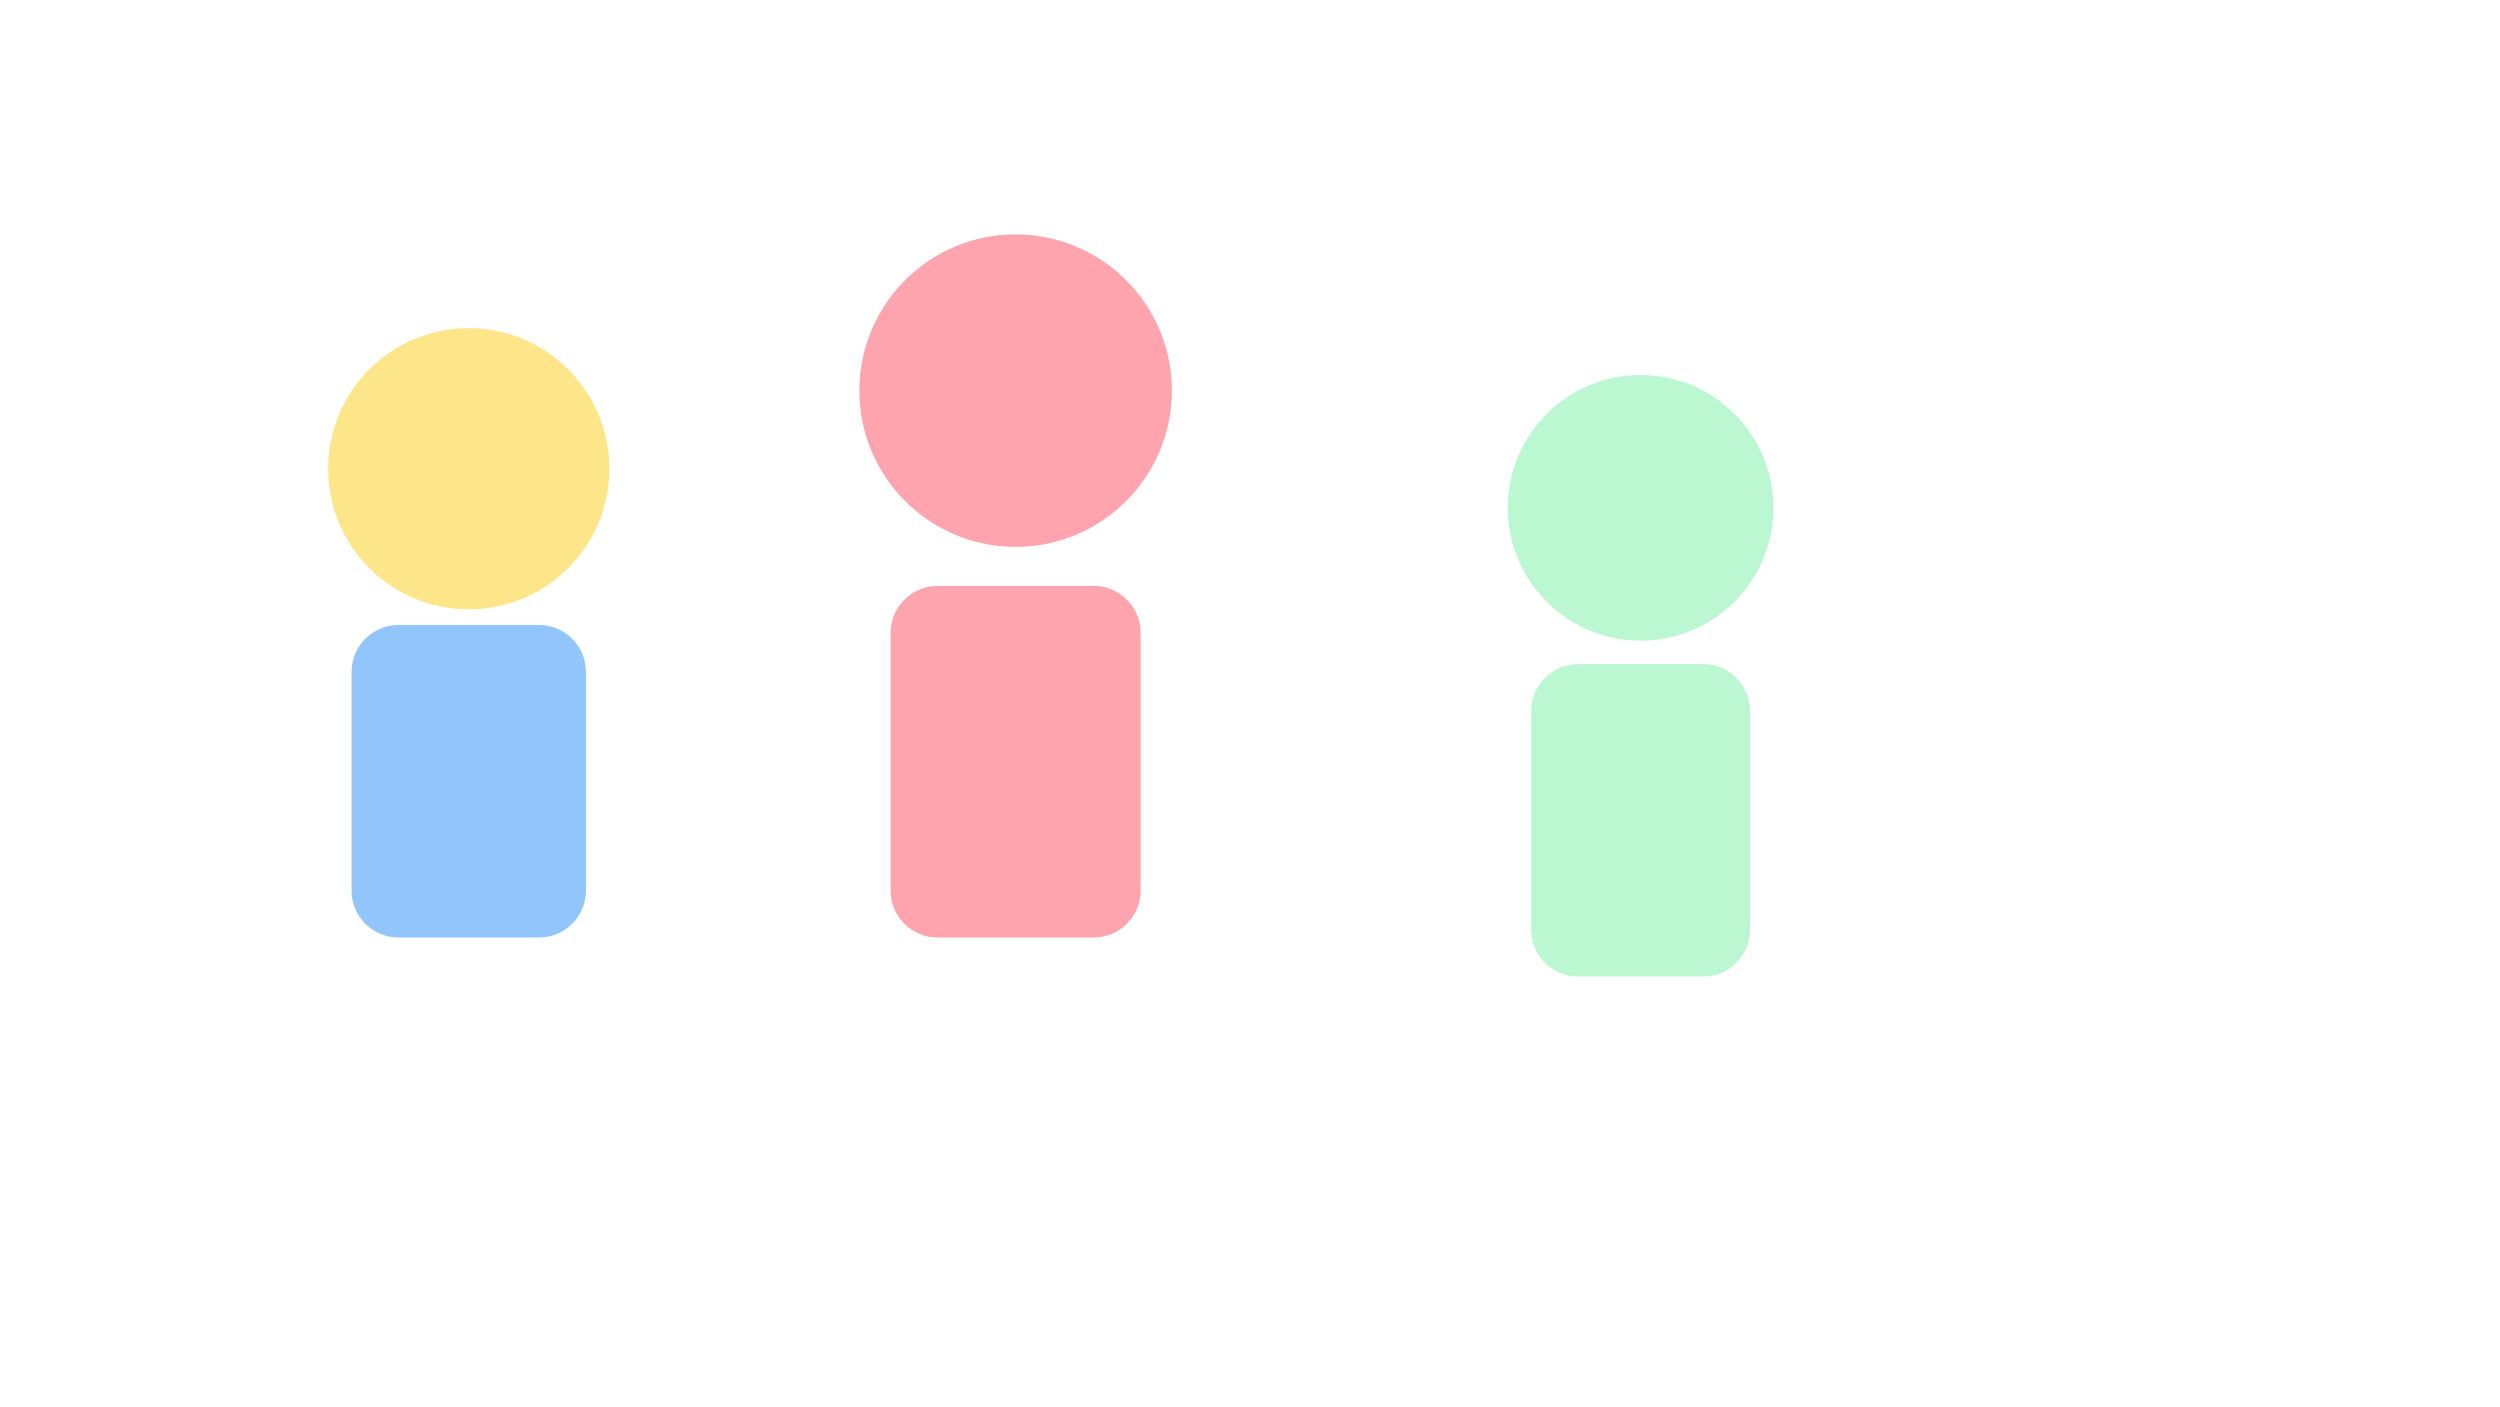
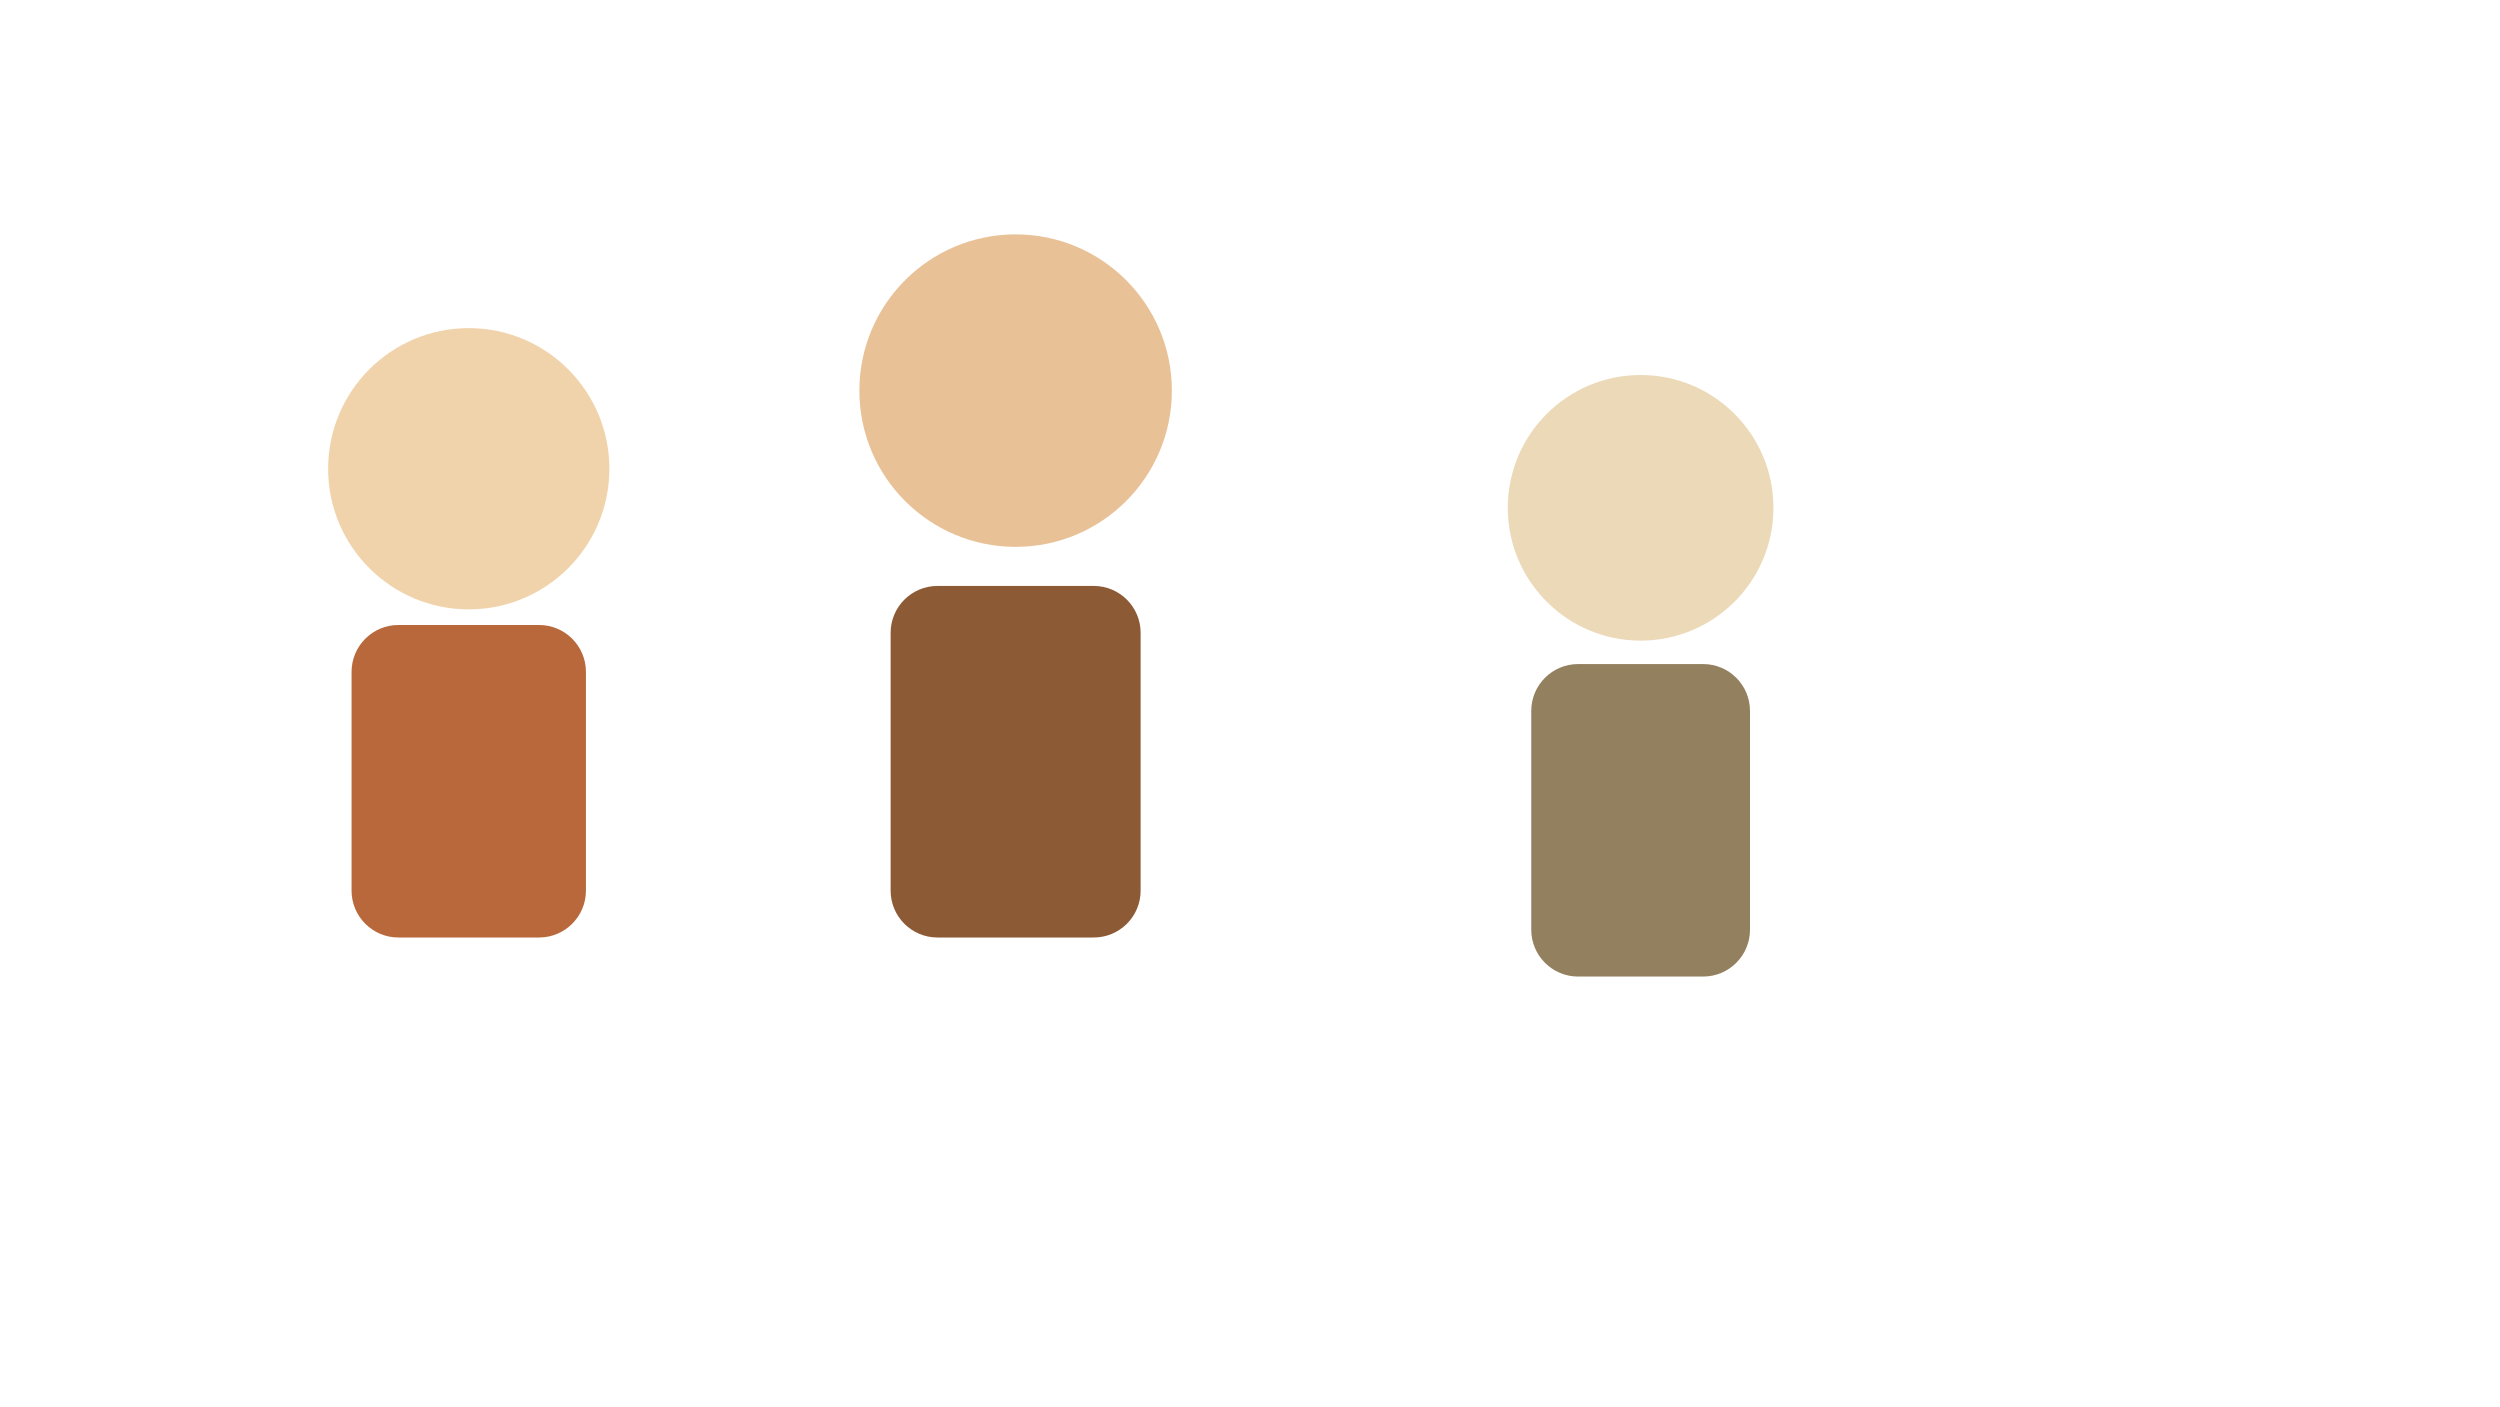
<svg xmlns="http://www.w3.org/2000/svg" viewBox="0 0 640 360" width="640" height="360">
  <rect width="100%" height="100%" fill="none" />
-   <g fill="#60a5fa">
-     <circle cx="120" cy="120" r="36" fill="#fde68a" />
-     <rect x="90" y="160" width="60" height="80" rx="12" fill="#93c5fd" />
-     <circle cx="260" cy="100" r="40" fill="#fda4af" />
-     <rect x="228" y="150" width="64" height="90" rx="12" fill="#fda4af" />
-     <circle cx="420" cy="130" r="34" fill="#bbf7d0" />
-     <rect x="392" y="170" width="56" height="80" rx="12" fill="#bbf7d0" />
+   <g>
+     <circle cx="120" cy="120" r="36" fill="#f0d3ab" />
+     <rect x="90" y="160" width="60" height="80" rx="12" fill="#b9683c" />
+     <circle cx="260" cy="100" r="40" fill="#e9c197" />
+     <rect x="228" y="150" width="64" height="90" rx="12" fill="#8c5a34" />
+     <circle cx="420" cy="130" r="34" fill="#ecd9b8" />
+     <rect x="392" y="170" width="56" height="80" rx="12" fill="#93805f" />
  </g>
</svg>
